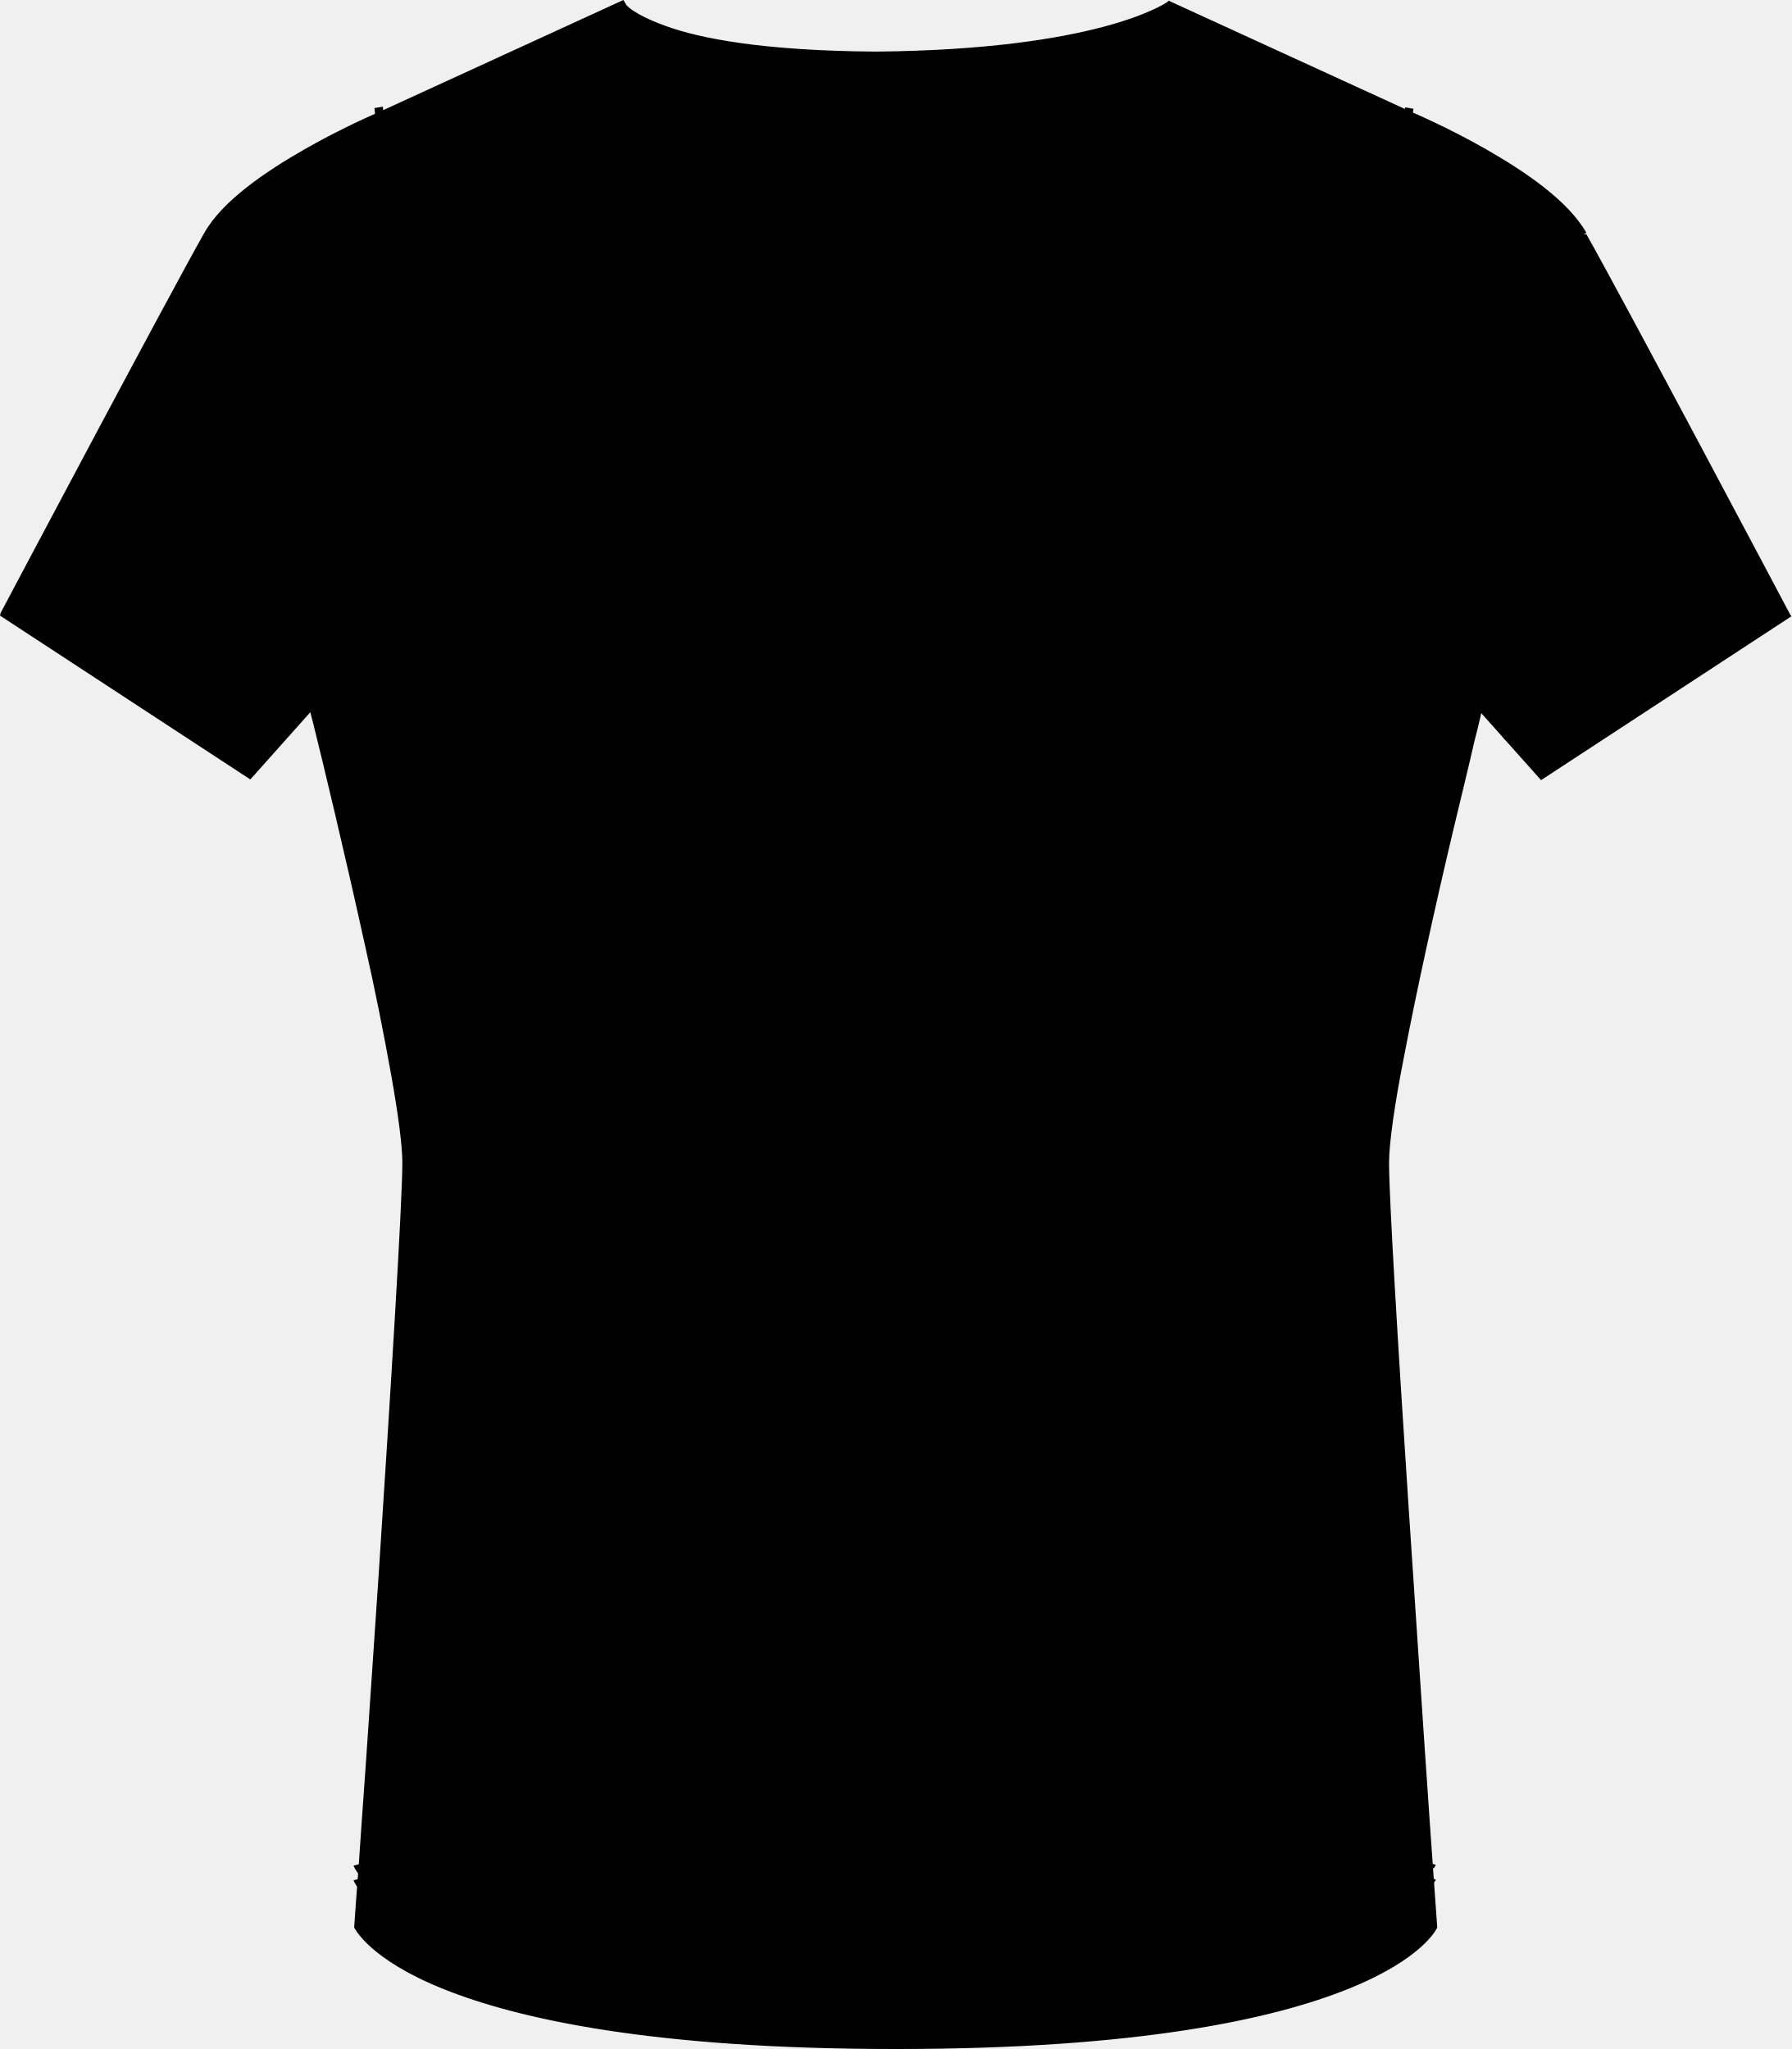
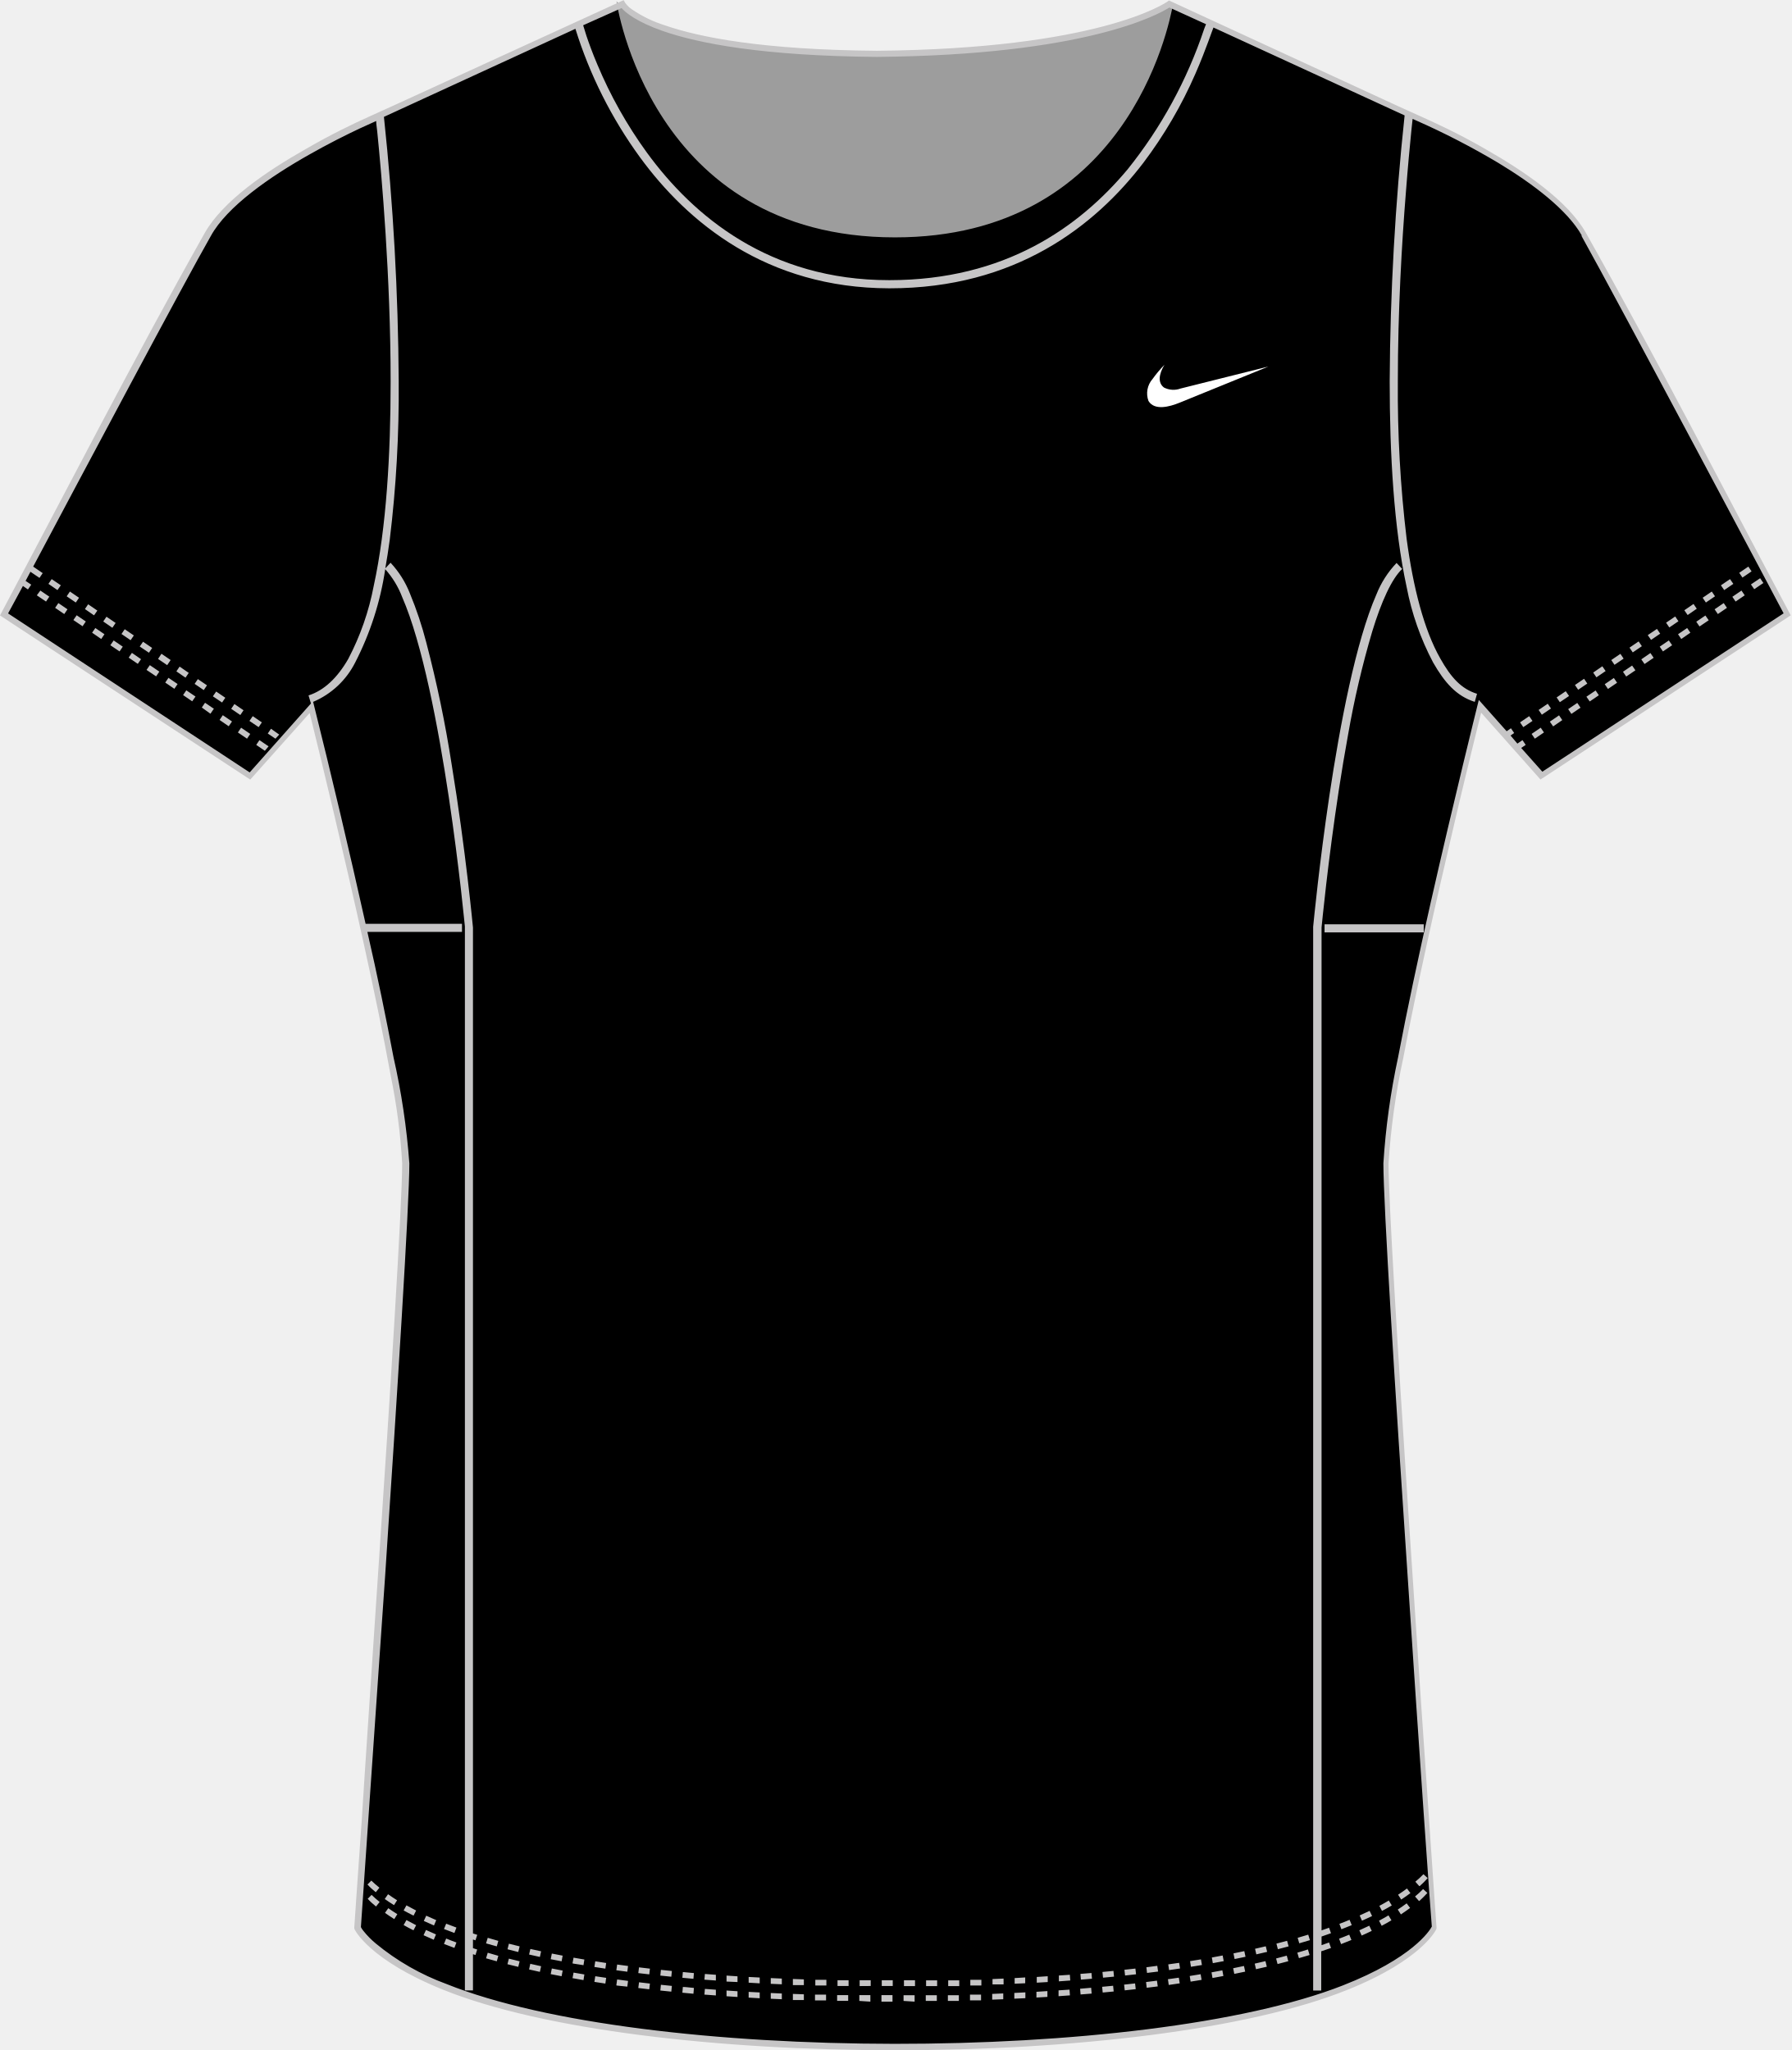
- <svg xmlns="http://www.w3.org/2000/svg" viewBox="0 0 256.9 293.9">
-   <path id="shirt" class="shirt-colour" d="M227.1,33.6c-5-8.8-24.8-17.1-24.8-17.1l-34.7-16c0,0-9.3,6.9-42,7.2C93,7.4,89.2,0.6,89.2,0.6  l-34.7,16c0,0-19.8,8.3-24.8,17.1c-5,8.8-29.2,54.5-29.2,54.5l35.2,23.1l8.8-9.9c0,0,13.5,53.9,13.5,65.5s-6.9,109.6-6.9,109.6  s7.7,17.1,77.1,17.1h0.3c69.4,0,77.1-17.1,77.1-17.1s-6.9-98-6.9-109.6s13.5-65.5,13.5-65.5l8.8,9.9l35.2-23.1  C256.3,88.1,232.1,42.4,227.1,33.6L227.1,33.6z" />
-   <g>
-     <path class="shirt-shadow" d="M128.3,34.3c-35.2,0-39.9-33.9-39.9-33.9s6.9,7.8,36.9,7.8c27.1,0,40.3-6.4,42.6-7.6l0.3,0.1   C167.6,4.4,161.4,34.3,128.3,34.3z" />
-     <path class="shirt-outlines" d="M227.1,33.6l0.4-0.2c-2.6-4.6-8.8-8.8-14.4-12c-5.6-3.2-10.6-5.3-10.6-5.3l-0.2,0.4l0.2-0.4L167.6,0.1   l-0.2,0.2l0,0c-0.5,0.3-10.1,6.8-41.7,7.1l0,0.4l0-0.4c-16.3-0.1-25.4-1.9-30.3-3.7c-2.5-0.9-3.9-1.7-4.8-2.3   c-0.4-0.3-0.7-0.6-0.8-0.7l-0.1-0.2l0,0l0,0l0,0l0,0l0,0l0,0L89.4,0L54.3,16.1l0.2,0.4l-0.2-0.4c0,0-5,2.1-10.6,5.3   c-5.6,3.2-11.8,7.4-14.4,12c-5,8.8-29.2,54.5-29.2,54.5L0,88.3l35.9,23.5l9.1-10.2l-0.3-0.3l-0.4,0.1c0,0,0.2,0.8,0.6,2.3   c1.3,5.2,4.5,18.5,7.4,31.7c1.5,6.6,2.8,13.2,3.8,18.8c1,5.6,1.6,10.1,1.6,12.6c0,5.7-1.7,33.1-3.4,59.1c-0.9,13-1.7,25.6-2.4,35   c-0.3,4.7-0.6,8.6-0.8,11.2c-0.2,2.7-0.3,4.2-0.3,4.2l0,0.1l0,0.1c0.1,0.1,2.1,4.5,12.8,8.8c10.7,4.3,30,8.6,64.7,8.6h0.3   c34.7,0,54-4.3,64.7-8.6c10.7-4.3,12.7-8.6,12.8-8.8l0-0.1l0-0.1c0,0-0.1-1.5-0.3-4.2c-0.7-9.5-2.3-33.2-3.8-56   c-1.5-22.7-2.8-44.3-2.8-49.3c0-2.8,0.8-8.4,2.1-15c1.9-10,4.7-22.6,7.1-32.7c1.2-5,2.3-9.5,3-12.6c0.8-3.1,1.2-5,1.2-5l-0.4-0.1   l-0.3,0.3l9.1,10.2l35.9-23.5l-0.2-0.3c0,0-24.2-45.7-29.2-54.5L227.1,33.6l-0.4,0.2c2.5,4.4,9.8,18,16.4,30.6   c3.3,6.3,6.5,12.2,8.9,16.7c1.2,2.2,2.1,4,2.8,5.3c0.7,1.3,1,2,1,2l0.4-0.2l-0.2-0.4l-34.9,22.9l-9.1-10.2l-0.2,0.8   c0,0-3.4,13.5-6.7,28.4c-1.7,7.5-3.4,15.3-4.6,22c-1.3,6.7-2.1,12.2-2.1,15.2c0,5.8,1.7,33.2,3.4,59.1c1.7,25.9,3.4,50.4,3.4,50.4   l0.4,0l-0.4-0.2h0c-0.1,0.2-2.2,4.3-12.8,8.5c-10.6,4.2-29.8,8.3-63.9,8.3h-0.3c-34.6,0-53.9-4.3-64.4-8.5   c-5.3-2.1-8.3-4.2-10.1-5.8c-0.9-0.8-1.4-1.4-1.8-1.9c-0.2-0.2-0.3-0.4-0.3-0.5l-0.1-0.1l0,0h0l-0.4,0.2l0.4,0   c0,0,1.7-24.5,3.4-50.4c1.7-25.9,3.4-53.3,3.4-59.1c0-3-0.9-8.5-2.1-15.2C52.6,131.6,45,101.2,45,101.2l-0.2-0.8l-9.1,10.2   L0.8,87.7l-0.2,0.4L1,88.3c0,0,0.4-0.7,1.1-2c4.7-8.9,23.8-44.8,28.1-52.5c2.4-4.2,8.5-8.5,14.1-11.7c2.8-1.6,5.4-2.9,7.3-3.8   c1-0.5,1.8-0.8,2.3-1.1c0.5-0.2,0.9-0.4,0.9-0.4h0L89.4,1l-0.2-0.4l-0.4,0.2c0.1,0.1,1.1,1.9,6.2,3.7c5.1,1.8,14.3,3.6,30.6,3.7h0   h0c32.7-0.3,42.1-7.2,42.2-7.2l-0.3-0.3L167.5,1l34.7,16h0c0,0,0.3,0.1,0.9,0.4c1.9,0.8,6.8,3.1,11.7,6.1c4.9,3,9.9,6.7,12,10.4   L227.1,33.6L227.1,33.6z" />
-     <path class="shirt-outlines" d="M181.9,52.6l-12.8,5.2c-1.4,0.6-3.5,1.2-4.4-0.3c-0.5-0.8-0.2-2,0.6-3.2c0.5-0.7,1.1-1.4,1.7-2   c-0.3,0.5-1.3,2.4-0.1,3.3c0.5,0.4,1.3,0.4,2.4,0.1L181.9,52.6z" />
-     <path class="shirt-outlines" d="M50.7,269.7c0,0,0.2,0.6,0.9,1.4l0.6-0.5c-0.3-0.4-0.5-0.7-0.6-0.9c-0.1-0.1-0.1-0.2-0.1-0.2l0,0l0,0l-0.1,0   l0.1,0l0,0l-0.1,0l0.1,0L50.7,269.7z M52.7,272.3c0.3,0.3,0.7,0.7,1.2,1.1l0.5-0.6c-0.4-0.4-0.8-0.7-1.2-1L52.7,272.3L52.7,272.3z    M55.2,274.3c0.4,0.3,0.9,0.6,1.3,0.9l0.4-0.7c-0.5-0.3-0.9-0.6-1.3-0.9L55.2,274.3z M57.9,276c0.4,0.3,0.9,0.5,1.4,0.8l0.4-0.7   c-0.5-0.3-0.9-0.5-1.4-0.7L57.9,276L57.9,276z M60.8,277.5c0.5,0.2,1,0.4,1.5,0.6l0.3-0.8c-0.5-0.2-1-0.4-1.4-0.6L60.8,277.5   L60.8,277.5z M63.7,278.8c0.5,0.2,1,0.4,1.5,0.6l0.3-0.8c-0.5-0.2-1-0.4-1.5-0.6L63.7,278.8L63.7,278.8z M66.7,279.8   c0.5,0.2,1,0.3,1.5,0.5l0.2-0.8c-0.5-0.2-1-0.3-1.5-0.5L66.7,279.8L66.7,279.8z M69.7,280.8c0.5,0.1,1,0.3,1.5,0.4l0.2-0.8   c-0.5-0.1-1-0.3-1.5-0.4L69.7,280.8L69.7,280.8z M72.8,281.7c0.5,0.1,1,0.3,1.5,0.4l0.2-0.8c-0.5-0.1-1-0.3-1.5-0.4L72.8,281.7z    M75.9,282.4c0.5,0.1,1,0.2,1.6,0.3l0.2-0.8c-0.5-0.1-1-0.2-1.5-0.3L75.9,282.4L75.9,282.4z M79,283.1c0.5,0.1,1,0.2,1.6,0.3   l0.2-0.8c-0.5-0.1-1-0.2-1.6-0.3L79,283.1L79,283.1z M82.1,283.7c0.5,0.1,1,0.2,1.6,0.3l0.1-0.8c-0.5-0.1-1-0.2-1.6-0.3L82.1,283.7   z M85.3,284.2c0.5,0.1,1,0.2,1.6,0.2l0.1-0.8c-0.5-0.1-1-0.1-1.6-0.2L85.3,284.2z M88.4,284.7c0.5,0.1,1,0.1,1.6,0.2l0.1-0.8   c-0.5-0.1-1.1-0.1-1.6-0.2L88.4,284.7z M91.5,285.1c0.5,0.1,1,0.1,1.6,0.2l0.1-0.8c-0.5-0.1-1.1-0.1-1.6-0.2L91.5,285.1L91.5,285.1   z M94.7,285.4c0.5,0.1,1,0.1,1.6,0.2l0.1-0.8c-0.5,0-1.1-0.1-1.6-0.2L94.7,285.4L94.7,285.4z M97.9,285.7c0.5,0.1,1,0.1,1.6,0.1   l0.1-0.8c-0.5,0-1.1-0.1-1.6-0.1L97.9,285.7L97.9,285.7z M101,286c0.5,0,1.1,0.1,1.6,0.1l0.1-0.8c-0.5,0-1.1-0.1-1.6-0.1L101,286z    M104.2,286.3c0.5,0,1.1,0.1,1.6,0.1l0.1-0.8c-0.5,0-1.1-0.1-1.6-0.1L104.2,286.3L104.2,286.3z M107.4,286.5c0.5,0,1.1,0.1,1.6,0.1   l0-0.8c-0.5,0-1.1-0.1-1.6-0.1L107.4,286.5z M110.5,286.6c0.5,0,1.1,0,1.6,0.1l0-0.8c-0.5,0-1.1,0-1.6-0.1L110.5,286.6L110.5,286.6   z M113.7,286.8c0.5,0,1.1,0,1.6,0l0-0.8c-0.5,0-1.1,0-1.6-0.1L113.7,286.8L113.7,286.8z M116.9,286.8c0.5,0,1.1,0,1.6,0l0-0.8   c-0.5,0-1.1,0-1.6,0L116.9,286.8L116.9,286.8z M120.1,286.9c0.5,0,1.1,0,1.6,0l0-0.8c-0.5,0-1.1,0-1.6,0L120.1,286.9L120.1,286.9z    M123.2,287c0.5,0,1.1,0,1.6,0l0-0.8c-0.5,0-1.1,0-1.6,0L123.2,287L123.2,287z M126.4,287c0.4,0,0.9,0,1.4,0h0.2l0-0.8h-0.2   c-0.5,0-0.9,0-1.3,0L126.4,287z M129.6,287c0.5,0,1.1,0,1.6,0l0-0.8c-0.5,0-1.1,0-1.6,0L129.6,287L129.6,287z M132.8,287   c0.5,0,1.1,0,1.6,0l0-0.8c-0.5,0-1.1,0-1.6,0L132.8,287z M135.9,286.9c0.5,0,1.1,0,1.6,0l0-0.8c-0.5,0-1.1,0-1.6,0L135.9,286.9z    M139.1,286.8c0.5,0,1.1,0,1.6,0l0-0.8c-0.5,0-1.1,0-1.6,0L139.1,286.8L139.1,286.8z M142.3,286.7c0.5,0,1.1,0,1.6-0.1l0-0.8   c-0.5,0-1,0-1.6,0.1L142.3,286.7L142.3,286.7z M145.5,286.6c0.5,0,1.1,0,1.6-0.1l0-0.8c-0.5,0-1.1,0.1-1.6,0.1L145.5,286.6z    M148.6,286.4c0.5,0,1.1-0.1,1.6-0.1l-0.1-0.8c-0.5,0-1,0.1-1.6,0.1L148.6,286.4L148.6,286.4z M151.8,286.2c0.5,0,1.1-0.1,1.6-0.1   l-0.1-0.8c-0.5,0-1,0.1-1.6,0.1L151.8,286.2z M155,286c0.5,0,1.1-0.1,1.6-0.1l-0.1-0.8c-0.5,0-1,0.1-1.6,0.1L155,286z M158.1,285.7   c0.5,0,1.1-0.1,1.6-0.1l-0.1-0.8c-0.5,0-1,0.1-1.6,0.2L158.1,285.7L158.1,285.7z M161.3,285.4c0.5-0.1,1.1-0.1,1.6-0.2l-0.1-0.8   c-0.5,0.1-1,0.1-1.6,0.2L161.3,285.4L161.3,285.4z M164.4,285c0.5-0.1,1.1-0.1,1.6-0.2l-0.1-0.8c-0.5,0.1-1,0.1-1.6,0.2L164.4,285z    M167.6,284.6c0.5-0.1,1.1-0.1,1.6-0.2l-0.1-0.8c-0.5,0.1-1,0.1-1.6,0.2L167.6,284.6L167.6,284.6z M170.7,284.1   c0.5-0.1,1.1-0.2,1.6-0.3l-0.1-0.8c-0.5,0.1-1,0.2-1.6,0.3L170.7,284.1L170.7,284.1z M173.9,283.6c0.5-0.1,1.1-0.2,1.6-0.3   l-0.2-0.8c-0.5,0.1-1,0.2-1.6,0.3L173.9,283.6z M177,283c0.5-0.1,1-0.2,1.6-0.3l-0.2-0.8c-0.5,0.1-1,0.2-1.5,0.3L177,283z    M180.1,282.4c0.5-0.1,1-0.2,1.5-0.4l-0.2-0.8c-0.5,0.1-1,0.2-1.5,0.4L180.1,282.4L180.1,282.4z M183.2,281.6   c0.5-0.1,1-0.3,1.5-0.4l-0.2-0.8c-0.5,0.1-1,0.3-1.5,0.4L183.2,281.6L183.2,281.6z M186.3,280.8c0.5-0.2,1-0.3,1.5-0.5l-0.2-0.8   c-0.5,0.2-1,0.3-1.5,0.5L186.3,280.8L186.3,280.8z M189.3,279.8c0.5-0.2,1-0.3,1.5-0.5l-0.3-0.8c-0.5,0.2-1,0.3-1.5,0.5   L189.3,279.8L189.3,279.8z M192.3,278.8c0.5-0.2,1-0.4,1.5-0.6l-0.3-0.8c-0.5,0.2-1,0.4-1.5,0.6L192.3,278.8z M195.3,277.5   c0.5-0.2,1-0.5,1.4-0.7l-0.4-0.7c-0.5,0.2-0.9,0.4-1.4,0.7L195.3,277.5z M198.1,276.1c0.5-0.3,1-0.5,1.4-0.8l-0.4-0.7   c-0.4,0.3-0.9,0.5-1.4,0.8L198.1,276.1L198.1,276.1z M200.9,274.5c0.5-0.3,0.9-0.6,1.3-0.9l-0.5-0.7c-0.4,0.3-0.8,0.6-1.3,0.9   L200.9,274.5L200.9,274.5z M203.5,272.6c0.5-0.4,0.9-0.8,1.2-1.1l-0.6-0.6c-0.3,0.3-0.7,0.7-1.1,1.1L203.5,272.6z M205.6,270.1   c0.2-0.3,0.3-0.4,0.3-0.5l-0.8-0.3l0,0l0,0l0,0l0,0l0,0c0,0-0.1,0.1-0.2,0.3L205.6,270.1z" />
-     <path class="shirt-outlines" d="M50.7,267.6c0,0,0.2,0.6,0.9,1.4l0.6-0.5c-0.3-0.4-0.5-0.7-0.6-0.9c-0.1-0.1-0.1-0.2-0.1-0.2l0,0l0,0l-0.1,0   l0.1,0l0,0l-0.1,0l0.1,0L50.7,267.6z M52.7,270.2c0.3,0.3,0.7,0.7,1.2,1.1l0.5-0.6c-0.4-0.4-0.8-0.7-1.2-1L52.7,270.2z M55.2,272.2   c0.4,0.3,0.9,0.6,1.3,0.9l0.4-0.7c-0.5-0.3-0.9-0.6-1.3-0.9L55.2,272.2L55.2,272.2z M57.9,274c0.4,0.2,0.9,0.5,1.4,0.7l0.4-0.7   c-0.5-0.3-0.9-0.5-1.4-0.7L57.9,274z M60.8,275.4c0.5,0.2,1,0.4,1.5,0.6l0.3-0.8c-0.5-0.2-1-0.4-1.4-0.6L60.8,275.4L60.8,275.4z    M63.7,276.6c0.5,0.2,1,0.4,1.5,0.6l0.3-0.8c-0.5-0.2-1-0.4-1.5-0.6L63.7,276.6z M66.7,277.7c0.5,0.2,1,0.3,1.5,0.5l0.3-0.8   c-0.5-0.2-1-0.3-1.5-0.5L66.7,277.7L66.7,277.7z M69.7,278.7c0.5,0.1,1,0.3,1.5,0.4l0.2-0.8c-0.5-0.1-1-0.3-1.5-0.4L69.7,278.7   L69.7,278.7z M72.8,279.6c0.5,0.1,1,0.3,1.5,0.4l0.2-0.8c-0.5-0.1-1-0.3-1.5-0.4L72.8,279.6z M75.9,280.3c0.5,0.1,1,0.2,1.6,0.3   l0.2-0.8c-0.5-0.1-1-0.2-1.5-0.3L75.9,280.3L75.9,280.3z M79,281c0.5,0.1,1,0.2,1.6,0.3l0.2-0.8c-0.5-0.1-1-0.2-1.6-0.3L79,281   L79,281z M82.1,281.6c0.5,0.1,1,0.2,1.6,0.3l0.1-0.8c-0.5-0.1-1-0.2-1.6-0.3L82.1,281.6z M85.3,282.1c0.5,0.1,1,0.2,1.6,0.2   l0.1-0.8c-0.5-0.1-1-0.2-1.6-0.2L85.3,282.1z M88.4,282.6c0.5,0.1,1,0.1,1.6,0.2l0.1-0.8c-0.5-0.1-1.1-0.1-1.6-0.2L88.4,282.6z    M91.5,283c0.5,0.1,1,0.1,1.6,0.2l0.1-0.8c-0.5-0.1-1.1-0.1-1.6-0.2L91.5,283L91.5,283z M94.7,283.3c0.5,0.1,1,0.1,1.6,0.2l0.1-0.8   c-0.5,0-1.1-0.1-1.6-0.2L94.7,283.3L94.7,283.3z M97.9,283.6c0.5,0.1,1,0.1,1.6,0.1l0.1-0.8c-0.5,0-1.1-0.1-1.6-0.2L97.9,283.6   L97.9,283.6z M101,283.9c0.5,0,1.1,0.1,1.6,0.1l0.1-0.8c-0.5,0-1.1-0.1-1.6-0.1L101,283.9z M104.2,284.1c0.5,0,1.1,0.1,1.6,0.1   l0.1-0.8c-0.5,0-1.1-0.1-1.6-0.1L104.2,284.1L104.2,284.1z M107.4,284.3c0.5,0,1.1,0.1,1.6,0.1l0-0.8c-0.5,0-1.1-0.1-1.6-0.1   L107.4,284.3L107.4,284.3z M110.5,284.5c0.5,0,1.1,0,1.6,0.1l0-0.8c-0.5,0-1.1,0-1.6-0.1L110.5,284.5z M113.7,284.6   c0.5,0,1.1,0,1.6,0l0-0.8c-0.5,0-1.1,0-1.6-0.1L113.7,284.6z M116.9,284.7c0.5,0,1.1,0,1.6,0l0-0.8c-0.5,0-1.1,0-1.6,0L116.9,284.7   L116.9,284.7z M120.1,284.8c0.5,0,1.1,0,1.6,0l0-0.8c-0.5,0-1.1,0-1.6,0L120.1,284.8z M123.2,284.9c0.5,0,1.1,0,1.6,0l0-0.8   c-0.5,0-1.1,0-1.6,0L123.2,284.9L123.2,284.9z M126.4,284.9c0.4,0,0.9,0,1.4,0h0.2v-0.8h-0.2c-0.5,0-0.9,0-1.3,0L126.4,284.9z    M129.6,284.9c0.5,0,1.1,0,1.6,0l0-0.8c-0.5,0-1.1,0-1.6,0L129.6,284.9z M132.8,284.9c0.5,0,1.1,0,1.6,0l0-0.8c-0.5,0-1.1,0-1.6,0   L132.8,284.9L132.8,284.9z M135.9,284.8c0.5,0,1.1,0,1.6,0l0-0.8c-0.5,0-1.1,0-1.6,0L135.9,284.8z M139.1,284.7c0.5,0,1.1,0,1.6,0   l0-0.8c-0.5,0-1.1,0-1.6,0L139.1,284.7L139.1,284.7z M142.3,284.6c0.5,0,1.1,0,1.6-0.1l0-0.8c-0.5,0-1.1,0-1.6,0.1L142.3,284.6z    M145.5,284.5c0.5,0,1.1,0,1.6-0.1l0-0.8c-0.5,0-1.1,0.1-1.6,0.1L145.5,284.5L145.5,284.5z M148.6,284.3c0.5,0,1.1-0.1,1.6-0.1   l-0.1-0.8c-0.5,0-1,0.1-1.6,0.1L148.6,284.3L148.6,284.3z M151.8,284.1c0.5,0,1.1-0.1,1.6-0.1l-0.1-0.8c-0.5,0-1,0.1-1.6,0.1   L151.8,284.1z M155,283.9c0.5,0,1.1-0.1,1.6-0.1l-0.1-0.8c-0.5,0-1,0.1-1.6,0.1L155,283.9L155,283.9z M158.1,283.6   c0.5,0,1.1-0.1,1.6-0.2l-0.1-0.8c-0.5,0.1-1,0.1-1.6,0.2L158.1,283.6L158.1,283.6z M161.3,283.3c0.5-0.1,1.1-0.1,1.6-0.2l-0.1-0.8   c-0.5,0.1-1,0.1-1.6,0.2L161.3,283.3z M164.4,282.9c0.5-0.1,1.1-0.1,1.6-0.2l-0.1-0.8c-0.5,0.1-1,0.1-1.6,0.2L164.4,282.9   L164.4,282.9z M167.6,282.5c0.5-0.1,1.1-0.1,1.6-0.2l-0.1-0.8c-0.5,0.1-1,0.1-1.6,0.2L167.6,282.5L167.6,282.5z M170.7,282   c0.5-0.1,1.1-0.2,1.6-0.3l-0.1-0.8c-0.5,0.1-1,0.2-1.6,0.3L170.7,282L170.7,282z M173.9,281.5c0.5-0.1,1.1-0.2,1.6-0.3l-0.2-0.8   c-0.5,0.1-1,0.2-1.6,0.3L173.9,281.5L173.9,281.5z M177,280.9c0.5-0.1,1-0.2,1.6-0.3l-0.2-0.8c-0.5,0.1-1,0.2-1.5,0.3L177,280.9z    M180.1,280.3c0.5-0.1,1-0.2,1.5-0.4l-0.2-0.8c-0.5,0.1-1,0.2-1.5,0.4L180.1,280.3z M183.2,279.5c0.5-0.1,1-0.3,1.5-0.4l-0.2-0.8   c-0.5,0.1-1,0.3-1.5,0.4L183.2,279.5z M186.3,278.7c0.5-0.1,1-0.3,1.5-0.5l-0.2-0.8c-0.5,0.2-1,0.3-1.5,0.5L186.3,278.7   L186.3,278.7z M189.3,277.7c0.5-0.2,1-0.3,1.5-0.5l-0.3-0.8c-0.5,0.2-1,0.3-1.5,0.5L189.3,277.7z M192.3,276.7   c0.5-0.2,1-0.4,1.5-0.6l-0.3-0.8c-0.5,0.2-1,0.4-1.5,0.6L192.3,276.7L192.3,276.7z M195.3,275.4c0.5-0.2,1-0.5,1.4-0.7l-0.4-0.7   c-0.5,0.2-0.9,0.4-1.4,0.7L195.3,275.4L195.3,275.4z M198.1,274c0.5-0.3,1-0.5,1.4-0.8l-0.4-0.7c-0.4,0.3-0.9,0.5-1.4,0.8   L198.1,274z M200.9,272.4c0.5-0.3,0.9-0.6,1.3-0.9l-0.5-0.7c-0.4,0.3-0.8,0.6-1.3,0.9L200.9,272.4z M203.5,270.5   c0.5-0.4,0.9-0.8,1.2-1.1l-0.6-0.6c-0.3,0.3-0.7,0.7-1.1,1.1L203.5,270.5z M205.6,268c0.2-0.3,0.3-0.4,0.3-0.5l-0.8-0.3l0,0l0,0   l0,0l0,0l0,0c0,0-0.1,0.1-0.2,0.3L205.6,268L205.6,268z" />
-     <path class="shirt-outlines" d="M82.4,3.9c0,0,2.5,9.3,9.3,18.7c6.8,9.3,18.1,18.8,35.7,18.8h0.1c18,0,29.4-8.9,36.3-18   c3.5-4.6,5.9-9.2,7.5-12.8c0.8-1.8,1.4-3.4,1.8-4.5c0.2-0.6,0.4-1.1,0.5-1.5c0.1-0.4,0.2-0.6,0.3-0.7l-1-0.5   c-0.1,0.2-0.2,0.5-0.3,0.8c-1,2.8-4.1,11.8-11,20.1c-6.9,8.3-17.6,15.9-34.1,15.9h-0.1h0c-17.1,0-28-9.1-34.8-18.3   c-3.4-4.6-5.6-9.2-7.1-12.6c-0.7-1.7-1.2-3.1-1.6-4.1c-0.2-0.5-0.3-0.9-0.4-1.2c-0.1-0.3-0.1-0.4-0.1-0.4L82.4,3.9L82.4,3.9z" />
-     <path class="shirt-outlines" d="M201.5,15.4c0,0-2.3,19.1-2.3,39.3c0,10.4,0.6,21,2.4,29.5c0.9,4.2,2.1,8,3.8,10.8c1.6,2.9,3.7,4.9,6.4,5.8   l0.4-1.1c-2.3-0.7-4.1-2.5-5.7-5.2c-2.3-4.1-3.9-10.2-4.8-17.1c-0.9-7-1.3-14.9-1.3-22.6c0-10,0.6-19.8,1.1-27.1   c0.3-3.6,0.6-6.7,0.8-8.8c0.2-2.1,0.4-3.3,0.4-3.3L201.5,15.4z" />
-     <path class="shirt-outlines" d="M217.4,107.7l1.3-0.9l-0.5-0.7L217,107L217.4,107.7z M220.1,105.9l1.3-0.9l-0.5-0.7l-1.3,0.9L220.1,105.9   L220.1,105.9z M222.7,104.1l1.3-0.9l-0.5-0.7l-1.3,0.9L222.7,104.1z M225.3,102.3l1.3-0.9l-0.5-0.7l-1.3,0.9L225.3,102.3   L225.3,102.3z M227.9,100.6l1.3-0.9l-0.5-0.7l-1.3,0.9L227.9,100.6L227.9,100.6z M230.5,98.8l1.3-0.9l-0.5-0.7l-1.3,0.9L230.5,98.8   z M233.2,97l1.3-0.9l-0.5-0.7l-1.3,0.9L233.2,97z M235.8,95.2l1.3-0.9l-0.5-0.7l-1.3,0.9L235.8,95.2L235.8,95.2z M238.4,93.4   l1.3-0.9l-0.5-0.7l-1.3,0.9L238.4,93.4L238.4,93.4z M241,91.6l1.3-0.9l-0.5-0.7l-1.3,0.9L241,91.6z M243.6,89.8l1.3-0.9l-0.5-0.7   l-1.3,0.9L243.6,89.8z M246.3,88.1l1.3-0.9l-0.5-0.7l-1.3,0.9L246.3,88.1z M248.9,86.3l1.3-0.9l-0.5-0.7l-1.3,0.9L248.9,86.3z    M251.5,84.5l1.3-0.9l-0.5-0.7l-1.3,0.9L251.5,84.5L251.5,84.5z" />
-     <path class="shirt-outlines" d="M215.8,106.1l1.3-0.9l-0.5-0.7l-1.3,0.9L215.8,106.1L215.8,106.1z M218.4,104.3l1.3-0.9l-0.5-0.7l-1.3,0.9   L218.4,104.3z M221,102.5l1.3-0.9l-0.5-0.7l-1.3,0.9L221,102.5L221,102.5z M223.6,100.7l1.3-0.9l-0.5-0.7l-1.3,0.9L223.6,100.7z    M226.3,98.9l1.3-0.9l-0.5-0.7l-1.3,0.9L226.3,98.9z M228.9,97.1l1.3-0.9l-0.5-0.7l-1.3,0.9L228.9,97.1z M231.5,95.3l1.3-0.9   l-0.5-0.7l-1.3,0.9L231.5,95.3L231.5,95.3z M234.1,93.6l1.3-0.9L235,92l-1.3,0.9L234.1,93.6z M236.7,91.8l1.3-0.9l-0.5-0.7   l-1.3,0.9L236.7,91.8L236.7,91.8z M239.4,90l1.3-0.9l-0.5-0.7l-1.3,0.9L239.4,90L239.4,90z M242,88.2l1.3-0.9l-0.5-0.7l-1.3,0.9   L242,88.2z M244.6,86.4l1.3-0.9l-0.5-0.7l-1.3,0.9L244.6,86.4L244.6,86.4z M247.2,84.6l1.3-0.9l-0.5-0.7l-1.3,0.9L247.2,84.6z    M249.9,82.8l1.3-0.9l-0.5-0.7l-1.3,0.9L249.9,82.8L249.9,82.8z" />
-     <path class="shirt-outlines" d="M53.7,15.5c0,0,0.1,1.2,0.4,3.3c0.6,6.3,1.9,20.8,1.9,35.9c0,10.3-0.6,20.9-2.4,29.3   c-0.9,4.2-2.1,7.8-3.7,10.5c-1.6,2.7-3.4,4.5-5.7,5.2l0.4,1.1c2.6-0.8,4.7-2.9,6.4-5.8c2.5-4.3,4-10.5,4.9-17.6   c0.9-7.1,1.3-15,1.3-22.8c0-20.2-2.3-39.3-2.3-39.3L53.7,15.5L53.7,15.5z" />
-     <path class="shirt-outlines" d="M38.5,107l-1.3-0.9l-0.5,0.7l1.3,0.9L38.5,107z M35.9,105.2l-1.3-0.9l-0.5,0.7l1.3,0.9L35.9,105.2z    M33.3,103.5l-1.3-0.9l-0.5,0.7l1.3,0.9L33.3,103.5z M30.6,101.7l-1.3-0.9l-0.5,0.7l1.3,0.9L30.6,101.7L30.6,101.7z M28,99.9   L26.7,99l-0.5,0.7l1.3,0.9L28,99.9z M25.4,98.1l-1.3-0.9l-0.5,0.7l1.3,0.9L25.4,98.1z M22.8,96.3l-1.3-0.9L21,96.1l1.3,0.9   L22.8,96.3z M20.2,94.5l-1.3-0.9l-0.5,0.7l1.3,0.9L20.2,94.5z M17.5,92.7l-1.3-0.9l-0.5,0.7l1.3,0.9L17.5,92.7L17.5,92.7z    M14.9,90.9l-1.3-0.9l-0.5,0.7l1.3,0.9L14.9,90.9L14.9,90.9z M12.3,89.2L11,88.3l-0.5,0.7l1.3,0.9L12.3,89.2z M9.7,87.4l-1.3-0.9   l-0.5,0.7l1.3,0.9L9.7,87.4z M7.1,85.6l-1.3-0.9l-0.5,0.7l1.3,0.9L7.1,85.6z M4.4,83.8l-1.3-0.9l-0.5,0.7L4,84.5L4.4,83.8z" />
-     <path class="shirt-outlines" d="M40.2,105.4l-1.3-0.9l-0.5,0.7l1.3,0.9L40.2,105.4z M37.5,103.6l-1.3-0.9l-0.5,0.7l1.3,0.9L37.5,103.6z    M34.9,101.8l-1.3-0.9l-0.5,0.7l1.3,0.9L34.9,101.8z M32.3,100L31,99.1l-0.5,0.7l1.3,0.9L32.3,100z M29.7,98.2l-1.3-0.9L27.9,98   l1.3,0.9L29.7,98.2L29.7,98.2z M27.1,96.4l-1.3-0.9l-0.5,0.7l1.3,0.9L27.1,96.4z M24.4,94.7l-1.3-0.9l-0.5,0.7l1.3,0.9L24.4,94.7z    M21.8,92.9L20.5,92L20,92.7l1.3,0.9L21.8,92.9L21.8,92.9z M19.2,91.1l-1.3-0.9l-0.5,0.7l1.3,0.9L19.2,91.1z M16.6,89.3l-1.3-0.9   l-0.5,0.7l1.3,0.9L16.6,89.3z M14,87.5l-1.3-0.9l-0.5,0.7l1.3,0.9L14,87.5z M11.3,85.7L10,84.8l-0.5,0.7l1.3,0.9L11.3,85.7   L11.3,85.7z M8.7,83.9L7.4,83l-0.5,0.7l1.3,0.9L8.7,83.9z M6.1,82.1l-1.3-0.9l-0.5,0.7l1.3,0.9L6.1,82.1z" />
-     <polygon class="shirt-outlines" points="52,133.6 66.2,133.6 66.2,132.5 52,132.5  " />
-     <path class="shirt-outlines" d="M67.8,285.4V133l0,0c0,0-1-11.2-3-23.3c-1-6.1-2.2-12.3-3.7-17.6c-0.7-2.6-1.5-5-2.4-6.9   c-0.9-1.9-1.8-3.5-2.8-4.5l-0.8,0.9c0.8,0.8,1.7,2.2,2.5,4.1c2.9,6.5,5.2,18.4,6.7,28.7c0.8,5.1,1.3,9.8,1.7,13.2   c0.2,1.7,0.3,3.1,0.4,4.1c0.1,1,0.1,1.5,0.1,1.5l0.6-0.1h-0.6v152.4H67.8z" />
-     <polygon class="shirt-outlines" points="189.9,133.6 204.1,133.6 204.1,132.5 189.9,132.5  " />
-     <path class="shirt-outlines" d="M189.5,285.4V133.1h-0.6l0.6,0.1c0,0,0.1-0.7,0.2-1.9c0.5-4.3,1.7-15.2,3.6-25.9c1-5.3,2.1-10.5,3.4-14.8   c1.3-4.3,2.8-7.6,4.3-9l-0.8-0.9c-1,1-1.9,2.5-2.8,4.5c-3,6.8-5.2,18.7-6.8,29c-1.5,10.3-2.3,18.8-2.3,18.8l0,0v152.4H189.5z" />
-   </g>
+ <svg xmlns="http://www.w3.org/2000/svg" id="nike" viewBox="0 0 221.93 253.99">
+   <defs>
+     <style>
+       .cls-1 {
+         fill: #000000;
+       }
+ 
+       .cls-1, .cls-2, .cls-3, .cls-4 {
+         fill-rule: evenodd;
+       }
+ 
+       .cls-2 {
+         fill: #ffffff;
+       }
+ 
+       .cls-3 {
+         fill: #9d9d9d;
+       }
+ 
+       .cls-4 {
+         fill: #c6c5c6;
+       }
+     </style>
+   </defs>
+   <path id="fill" class="cls-1" d="M196.23,29c-4.28-7.61-21.41-14.74-21.41-14.74l-30-13.8s-8.05,5.94-36.27,6.18C80.36,6.43,77.07.49,77.07.49l-30,13.8S30,21.42,25.7,29,.49,76.12.49,76.12l30.44,20,7.61-8.56s11.66,46.61,11.66,56.6-6,94.66-6,94.66,6.66,14.74,66.59,14.74h.24c59.94,0,66.6-14.74,66.6-14.74s-6-84.67-6-94.66,11.66-56.6,11.66-56.6L191,96.1l30.45-20S200.51,36.64,196.23,29Z" />
+   <path id="logo" class="cls-2" d="M157.14,45.41l-11.06,4.5c-1.19.48-3.06,1-3.81-.23a2.7,2.7,0,0,1,.51-2.73,14.23,14.23,0,0,1,1.48-1.76c-.3.47-1.14,2-.08,2.82a2.57,2.57,0,0,0,2.06.13Z" />
+   <path id="shadow" class="cls-3" d="M110.87,29.41C80.49,29.41,76.37.16,76.37.16s6,6.75,31.87,6.75c23.38,0,34.82-5.52,36.81-6.58l.27.13C144.78,3.54,139.43,29.41,110.87,29.41Z" />
+   <path id="outlines" class="cls-4" d="M38.36,88.34l.32,1.31c1.12,4.53,3.9,16,6.41,27.4,1.26,5.71,2.44,11.4,3.31,16.22a74.85,74.85,0,0,1,1.42,10.87c0,5-1.48,28.64-3,51.05-.74,11.21-1.49,22.1-2,30.2-.3,4.28-.42,6-.68,9.72l-.25,3.66v.1l0,.08c0,.1,1.8,3.86,11,7.57,24.75,10,87.31,10,112.06,0,9.23-3.71,11-7.47,11-7.57l0-.08v-.1s-.09-1.32-.26-3.66c-1.08-15.61-2.22-32.35-3.27-48.35-1.28-19.6-2.42-38.28-2.41-42.62a87.61,87.61,0,0,1,1.81-13c1.64-8.65,4.09-19.53,6.14-28.25,1-4.36,1.95-8.18,2.61-10.91l.91-3.68,7.35,8.28,31-20.34c-8.38-15.77-16.63-31.86-25.38-47.4-2.22-3.94-7.61-7.62-12.44-10.37-3.45-2-6.63-3.43-8.17-4.12l-2.61-1.18L144.81.06l-.18.13h0c-.42.29-8.74,5.86-36,6.1v0C94.5,6.18,86.66,4.63,82.37,3.14a15.34,15.34,0,0,1-4.12-2,3,3,0,0,1-1-1.12L48.92,13c-1.54.71-2,.89-3.31,1.5-1.65.74-4.6,2.14-7.79,4C33,21.23,27.6,24.91,25.37,28.85,16.63,44.39,8.38,60.48,0,76.25L31,96.59l7.36-8.25ZM195.9,29.21c2.13,3.8,8.44,15.58,14.21,26.4L217.77,70l2.43,4.58c.34.65.6,1.12.75,1.41L191.06,95.61l-2.62-2.94.56-.38-.4-.59-.63.43-.85-1,.45-.31-.4-.59-.53.37-3.45-3.88-.17.69S180.11,99.1,177.19,112c-1.46,6.45-2.91,13.22-4,19a88.89,88.89,0,0,0-1.82,13.13c0,5,1.48,28.68,3,51.1,1.41,21.36,2.83,41.62,3,43.47-.29.54-2.42,3.91-11,7.28-24.62,9.68-86.56,9.7-111.07-.17a29.92,29.92,0,0,1-8.73-5A10.56,10.56,0,0,1,45,239.21a2.64,2.64,0,0,1-.29-.44l0-.05c1-14.36,2-29,3-43.48,1.49-22.42,3-46.07,3-51.1A88.89,88.89,0,0,0,48.75,131c-.9-4.75-2-10.17-3.24-15.54H57.23v-1H45.29q-3.07-13.78-6.5-27.5A10.35,10.35,0,0,0,44,82.08a37.14,37.14,0,0,0,3.72-11.56A11.15,11.15,0,0,1,49.83,74C52.31,79.67,54.28,90,55.6,98.79c.66,4.41,1.16,8.47,1.5,11.42.17,1.48.29,2.68.38,3.51.05.5.09.86.11,1.07a2.55,2.55,0,0,1,0,.38V246.61h1v-4.49l.31.1.21-.68-.52-.17V240.3l.31.1.22-.68-.53-.17V114.92s-.91-9.69-2.63-20.15A149.41,149.41,0,0,0,52.8,79.58a45.31,45.31,0,0,0-2-6,12,12,0,0,0-2.42-3.86l-.65.7c.2-1.15.39-2.33.55-3.54a151.81,151.81,0,0,0,1.11-19.68,327.15,327.15,0,0,0-1.83-32.72L71.28,3.57a54.54,54.54,0,0,0,8,15.92c5.9,8.07,15.67,16.2,30.85,16.23h.09c15.54,0,25.39-7.67,31.41-15.54a54.5,54.5,0,0,0,6.46-11.06c.68-1.56,1.2-2.91,1.57-3.92.19-.51.34-.93.46-1.26s.15-.41.2-.53L174,14.3a325.68,325.68,0,0,0-1.85,32.93c0,9,.51,18.17,2.1,25.5a33.45,33.45,0,0,0,3.28,9.35c1.42,2.48,2.88,4.16,5.16,4.88l.28-1c-1.95-.61-3.22-2-4.56-4.39-2-3.52-3.35-8.77-4.16-14.8a153.14,153.14,0,0,1-1.09-19.55c0-8.67.49-17.13,1-23.43.24-3.14.49-5.75.67-7.56.06-.59.11-1.09.16-1.5l.47.21a94.33,94.33,0,0,1,10.14,5.24c4.26,2.57,8.55,5.81,10.35,9ZM1,76l.76-1.4,1.08-2,.62.43.41-.59-.7-.47.6-1.13,1.12.76.4-.59-1.18-.81c6.06-11.4,18.73-35.23,22-40.95,2-3.67,7.37-7.37,12.17-10.08,2.39-1.36,4.66-2.49,6.32-3.27l2-.91h0c0,.37.08.8.13,1.3.55,5.45,1.66,18,1.66,31,0,8.93-.52,18.08-2.09,25.28a32.57,32.57,0,0,1-3.16,9.07c-1.35,2.35-3,3.91-4.92,4.52l.3,1-7.59,8.54L1,76ZM144.86.93,149.4,3c-.07.15-.14.35-.24.61A56.19,56.19,0,0,1,139.67,21c-6,7.17-15.21,13.7-29.45,13.71h-.09c-14.79,0-24.23-7.9-30-15.81A54.19,54.19,0,0,1,74,8c-.63-1.48-1.07-2.72-1.36-3.58-.14-.43-.24-.77-.31-1s-.07-.24-.09-.29L77,1c.48.55,1.84,1.7,5.13,2.85,4.41,1.53,12.32,3.08,26.46,3.2h0c25.79-.22,34.81-5.2,36.27-6.12ZM45.53,235.28l.5-.51c.28.27.61.57,1,.88l-.45.56c-.41-.33-.75-.64-1-.93ZM47.69,237l.41-.58c.34.24.71.49,1.12.74l-.38.61c-.42-.26-.8-.52-1.15-.77ZM50,238.51l.35-.62,1.2.64-.33.63c-.43-.21-.83-.43-1.22-.65Zm2.47,1.26.3-.65c.39.18.81.37,1.24.55l-.28.66-1.26-.56ZM55,240.85l.27-.67c.4.17.83.33,1.27.49l-.25.67L55,240.85Zm5.21,1.78.21-.69,1.31.38-.19.68-1.33-.37Zm2.65.73.18-.69,1.33.33-.17.69-1.34-.33Zm2.68.65.15-.7,1.34.3-.15.7-1.34-.3Zm2.68.58.14-.7,1.34.26-.13.7-1.35-.26Zm2.7.51.13-.7,1.34.23-.11.7L71,245.1Zm2.71.45.11-.7,1.35.2-.1.71-1.36-.21Zm2.72.41.1-.71,1.35.18-.09.71L76.38,246Zm2.72.35.09-.71,1.35.16-.08.71-1.36-.16Zm2.73.31.07-.71,1.36.14-.07.71-1.36-.14Zm2.73.27.06-.71c.45,0,.91.09,1.37.12l-.06.72-1.37-.13Zm2.73.24.06-.71,1.36.1,0,.71-1.37-.1Zm2.74.2,0-.71,1.36.09,0,.71L90,247.33Zm2.74.17,0-.71,1.37.07,0,.72-1.37-.08Zm2.74.14,0-.71,1.37.06,0,.71-1.37-.06Zm2.74.12,0-.72,1.36.05,0,.71-1.37,0Zm2.74.08,0-.71,1.37,0,0,.72-1.37,0Zm2.74.07,0-.72,1.37,0v.71l-1.38,0Zm2.75,0v-.72l1.37,0V248Zm2.74,0v-.72h1.37V248h-1.37Zm2.74,0v-.71h1.37V248Zm2.75,0v-.71l1.37,0v.71l-1.37,0Zm2.74,0v-.71l1.36,0,0,.71-1.37,0Zm2.74-.07,0-.71,1.37,0,0,.71-1.38,0Zm2.75-.09,0-.71,1.37-.06,0,.72-1.37.05Zm2.74-.12,0-.71,1.37-.07,0,.72-1.37.06Zm2.74-.14,0-.71,1.36-.09,0,.72-1.37.08Zm2.74-.17,0-.72,1.36-.09.05.71-1.36.1Zm2.73-.21-.06-.71,1.37-.12.06.72-1.37.11Zm2.74-.24-.07-.71,1.36-.13.07.71-1.36.13Zm2.73-.27-.08-.71,1.36-.15.08.71-1.36.15Zm2.72-.32-.08-.71,1.35-.17.1.71-1.37.17Zm2.73-.35-.1-.71,1.35-.19.11.7-1.36.2Zm2.71-.41-.11-.7,1.35-.22.12.7-1.36.22Zm2.71-.45-.12-.7,1.34-.25.13.7-1.35.25Zm2.7-.51-.14-.7,1.34-.28.15.7-1.35.28Zm2.69-.58-.16-.69,1.33-.31.17.69-1.34.31Zm2.67-.64-.18-.69,1.32-.35.19.69-1.33.35Zm2.65-.73-.2-.68c.45-.13.89-.26,1.31-.4l.21.69-1.32.39Zm2.76-.86v4.87h-1V115.05a1.77,1.77,0,0,1,0-.23c.09-.9.77-7.91,2-16.18,1.33-8.87,3.28-19.16,5.84-25A12.16,12.16,0,0,1,173,69.75l.7.74c-1.29,1.2-2.59,4.06-3.71,7.74A113.23,113.23,0,0,0,167,91c-1.68,9.17-2.74,18.6-3.13,22.34-.09.81-.14,1.36-.16,1.57a1.09,1.09,0,0,0,0,.18V239.17l.93-.33.24.68-1.17.41V241l.93-.33.24.68c-.38.14-.77.27-1.17.4Zm2.46-.88-.25-.67c.44-.17.86-.33,1.26-.5l.27.66-1.28.51Zm2.55-1.06-.29-.65,1.23-.57.31.64c-.4.19-.81.39-1.25.58Zm2.48-1.21-.33-.63c.41-.22.81-.44,1.17-.66l.37.61c-.38.23-.78.45-1.21.68Zm2.38-1.41-.39-.6c.4-.26.77-.52,1.1-.77l.43.57c-.35.26-.72.52-1.14.8Zm2.22-1.68-.47-.54a12.3,12.3,0,0,0,1-.92l.53.48a13.84,13.84,0,0,1-1,1Zm-130.26-2L46,233c.28.27.61.57,1,.88l-.45.56c-.41-.33-.75-.64-1-.93Zm2.16,1.77.41-.59c.34.24.71.49,1.12.75l-.38.6c-.42-.26-.8-.51-1.15-.76ZM50,236.7l.35-.63,1.2.64-.32.63c-.44-.21-.84-.43-1.23-.64ZM52.5,238l.3-.65c.39.18.81.37,1.24.55l-.28.66L52.5,238ZM55,239l.27-.66,1.27.48-.25.67L55,239Zm5.21,1.78.21-.69,1.31.38-.19.68-1.33-.37Zm2.66.73.17-.69,1.33.33-.17.7-1.33-.34Zm2.67.65.16-.69,1.33.29-.15.7-1.34-.3Zm2.68.58.14-.7,1.34.26-.13.7-1.35-.26Zm2.7.51.13-.7,1.34.23-.11.7L71,243.28Zm2.71.45.11-.7,1.35.21-.1.7-1.36-.21Zm2.72.41.1-.71,1.35.18-.09.71-1.36-.18Zm2.72.35.09-.71,1.35.16-.08.71-1.36-.16Zm2.73.31.07-.71,1.36.14-.07.71-1.36-.14Zm2.73.27.06-.71,1.37.13-.06.71-1.37-.13Zm2.73.24.06-.71,1.36.1,0,.71-1.37-.1Zm2.74.2,0-.71,1.36.09,0,.71L90,245.51Zm2.74.17,0-.71,1.37.07,0,.72-1.37-.08Zm2.74.14,0-.71,1.37.06,0,.71-1.37-.06Zm2.74.12,0-.72,1.36.05,0,.71-1.37,0ZM101,246l0-.71,1.37,0,0,.71L101,246Zm2.75.07v-.72l1.37,0v.71l-1.37,0Zm2.74,0v-.72l1.37,0v.71Zm2.74,0v-.72h1.36v.71h-1.37Zm2.75,0v-.72h1.37v.72Zm2.74,0v-.71l1.37,0v.71l-1.37,0Zm2.74,0v-.71l1.37,0v.71l-1.37,0Zm2.74-.07,0-.71,1.37,0,0,.71-1.38,0Zm2.75-.09,0-.71,1.37-.06,0,.72-1.37,0Zm2.74-.12,0-.71L127,245l0,.72-1.37.06Zm2.74-.14,0-.71,1.36-.09,0,.72-1.37.08Zm2.74-.17,0-.72,1.36-.09.05.71-1.36.1Zm2.73-.21-.06-.71,1.37-.11.06.71-1.37.11Zm2.74-.24-.07-.71,1.36-.13.07.71-1.36.13Zm2.73-.27-.08-.71,1.36-.15.08.71-1.36.15Zm2.72-.32-.08-.7,1.35-.18.1.71-1.37.17Zm2.73-.35-.1-.71,1.35-.19.11.7-1.36.2Zm2.71-.41-.11-.7,1.35-.22.12.7-1.36.22Zm2.71-.45-.12-.7,1.34-.25.13.7-1.35.25Zm2.7-.51-.14-.7,1.34-.28.15.7-1.35.28Zm2.69-.58-.16-.69,1.33-.31.17.69-1.34.31Zm2.67-.64-.18-.69,1.32-.35.19.69-1.33.35Zm2.65-.73-.2-.68,1.31-.39.21.68-1.32.39Zm5.22-1.74-.25-.67c.44-.16.86-.33,1.26-.5l.27.66-1.28.51Zm2.55-1.06-.29-.65,1.23-.57.31.64c-.4.19-.81.39-1.25.58Zm2.48-1.21-.33-.63c.41-.22.81-.44,1.17-.66l.37.61c-.38.23-.78.45-1.21.68Zm2.38-1.41-.39-.6c.4-.26.77-.52,1.1-.77l.43.57c-.34.26-.72.52-1.14.8Zm2.22-1.68-.47-.53a12.22,12.22,0,0,0,1-.93l.53.48a10.67,10.67,0,0,1-1,1ZM190.13,91.52l-.4-.59,1.13-.77.4.59-1.13.77ZM192.4,90l-.41-.59,1.14-.78.4.59L192.4,90Zm2.26-1.55-.4-.59,1.13-.77.4.59-1.13.77Zm2.27-1.54-.41-.59,1.14-.77.4.59-1.13.77Zm2.26-1.55-.4-.59,1.13-.77.4.59-1.13.77Zm2.26-1.54-.4-.59,1.13-.77.41.59-1.14.77Zm2.27-1.55-.4-.58,1.13-.78.4.59-1.13.77ZM206,80.71l-.4-.59,1.13-.77.41.59-1.14.77Zm2.27-1.54-.4-.59,1.13-.77.4.58-1.13.78Zm2.26-1.55-.4-.59,1.13-.77.41.59-1.14.77Zm2.27-1.54-.4-.59,1.13-.77.4.59-1.13.77ZM215,74.53l-.4-.59,1.13-.77.4.59-1.13.77ZM217.31,73l-.41-.59,1.14-.77.4.59-1.13.77ZM188.7,90.09l-.4-.59,1.13-.77.41.59-1.14.77ZM191,88.55l-.4-.59,1.13-.77.4.59-1.13.77ZM193.23,87l-.4-.59,1.13-.77.41.59-1.14.77Zm2.27-1.54-.4-.59,1.13-.77.4.59-1.13.77Zm2.26-1.54-.4-.59,1.13-.78.41.59-1.14.78ZM200,82.37l-.4-.59,1.13-.77.4.59-1.13.77Zm2.26-1.54-.4-.59,1.13-.77.4.59-1.13.77Zm2.27-1.55-.41-.59,1.14-.77.4.59-1.13.77Zm2.26-1.54-.4-.59,1.13-.77.4.59-1.13.77Zm2.27-1.54-.41-.59,1.14-.78.4.59-1.13.78Zm2.26-1.55-.4-.59,1.13-.77.4.59-1.13.77Zm2.27-1.54-.41-.59,1.13-.77.41.59-1.13.77Zm2.26-1.55-.4-.59,1.13-.77.4.59-1.13.77ZM33.27,92.47l-.46.55-1.07-.73.4-.59,1.13.77ZM31,90.93l-.4.59-1.13-.77.4-.59,1.13.77Zm-2.26-1.54-.41.59-1.13-.78.4-.59,1.14.78Zm-2.27-1.55-.4.59L25,87.66l.4-.59,1.13.77ZM24.22,86.3l-.41.59-1.13-.77.4-.59,1.14.77ZM22,84.75l-.4.59-1.13-.77.4-.59,1.13.77Zm-2.26-1.54-.4.59L18.15,83l.41-.59,1.13.77Zm-2.27-1.54-.4.58-1.13-.77.4-.59,1.13.78Zm-2.26-1.55-.4.59-1.14-.77.41-.59,1.13.77Zm-2.27-1.54-.4.59-1.13-.78.4-.58,1.13.77ZM10.63,77l-.4.59-1.14-.77.41-.59,1.13.77ZM8.36,75.49l-.4.59-1.13-.77.4-.59,1.13.77ZM6.1,73.94l-.4.59-1.14-.77L5,73.17l1.13.77ZM34.6,91l-.48.52-.95-.64.4-.59,1,.71ZM32.44,89.5l-.4.59-1.14-.77.41-.59,1.13.77ZM30.17,88l-.4.59-1.13-.77.4-.59,1.13.77Zm-2.26-1.55-.4.59-1.14-.77.41-.59,1.13.77Zm-2.27-1.54-.4.59-1.13-.77.4-.59,1.13.77Zm-2.26-1.54-.4.59-1.13-.78.4-.59,1.13.78Zm-2.27-1.55-.4.59-1.13-.77L20,81l1.13.77Zm-2.26-1.54-.4.59-1.14-.77.41-.59,1.13.77Zm-2.27-1.55-.4.59-1.13-.77.4-.59,1.13.77Zm-2.26-1.54-.4.59L12.79,77l.4-.59,1.13.77Zm-2.26-1.54-.41.59-1.13-.78.4-.59,1.14.78ZM9.79,74.06l-.4.59-1.13-.77.4-.59,1.13.77ZM7.53,72.52l-.41.59L6,72.34l.4-.59,1.14.77Zm156.55,43v-1h12.29v1Z" />
</svg>
